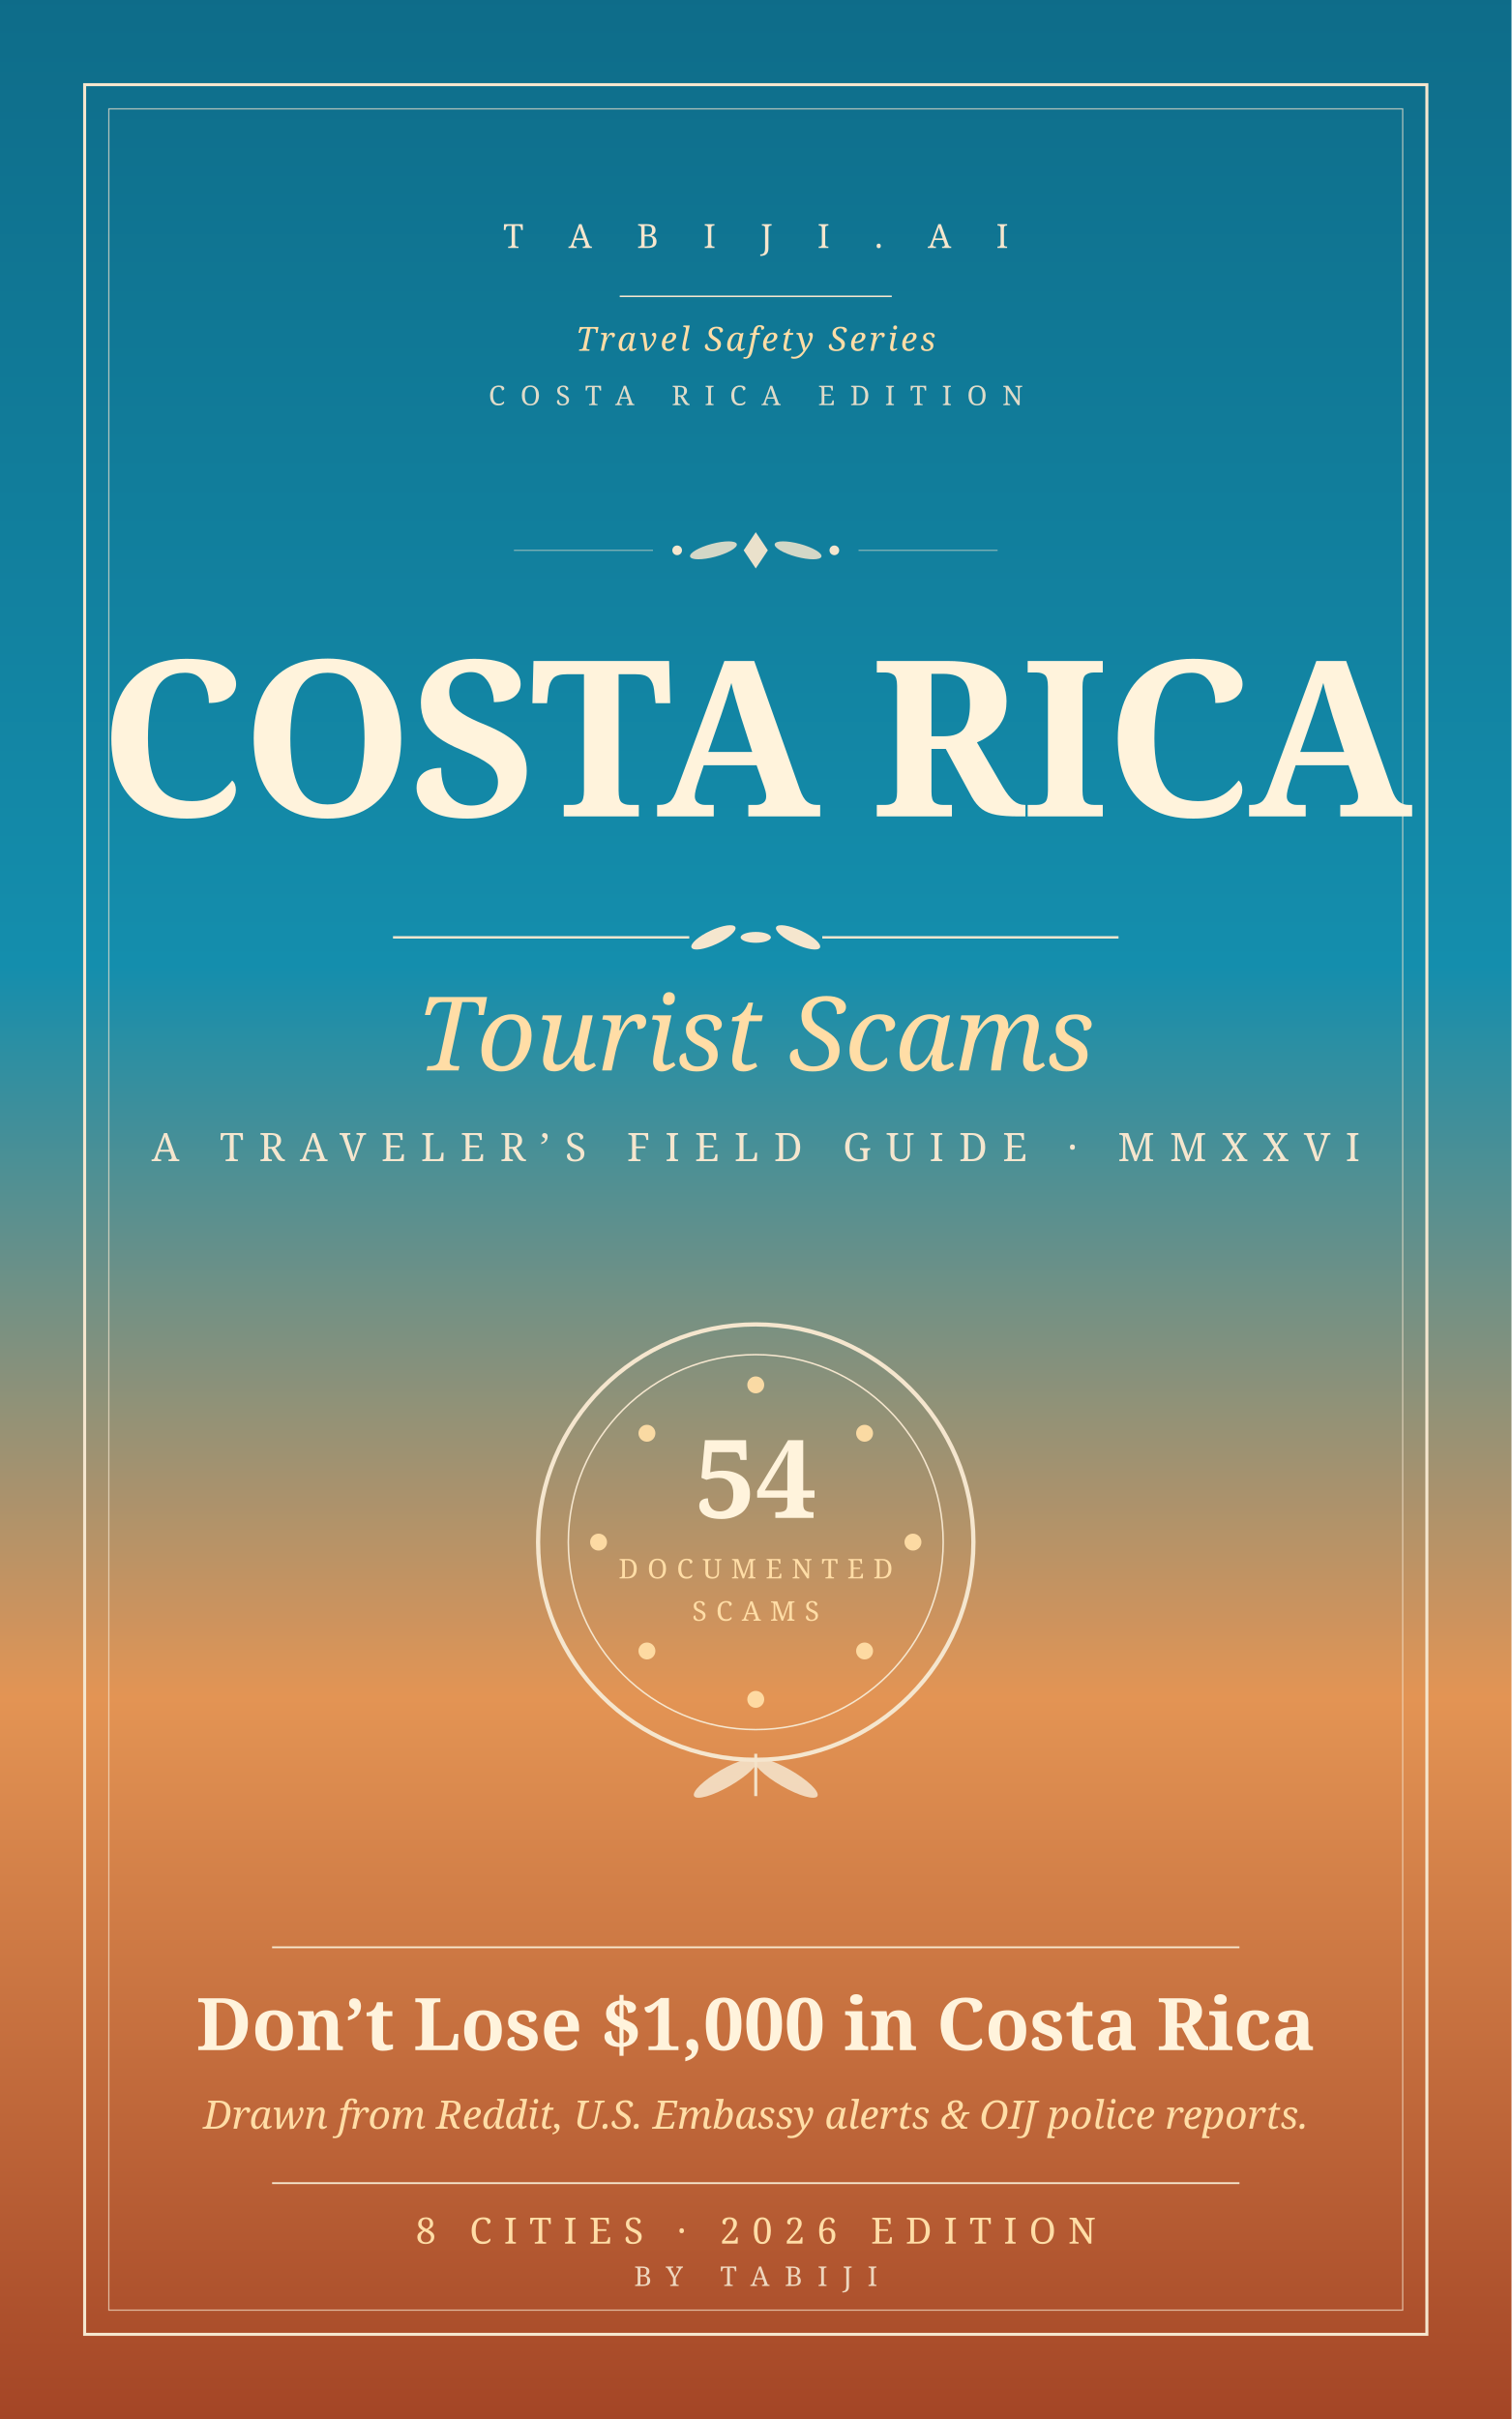
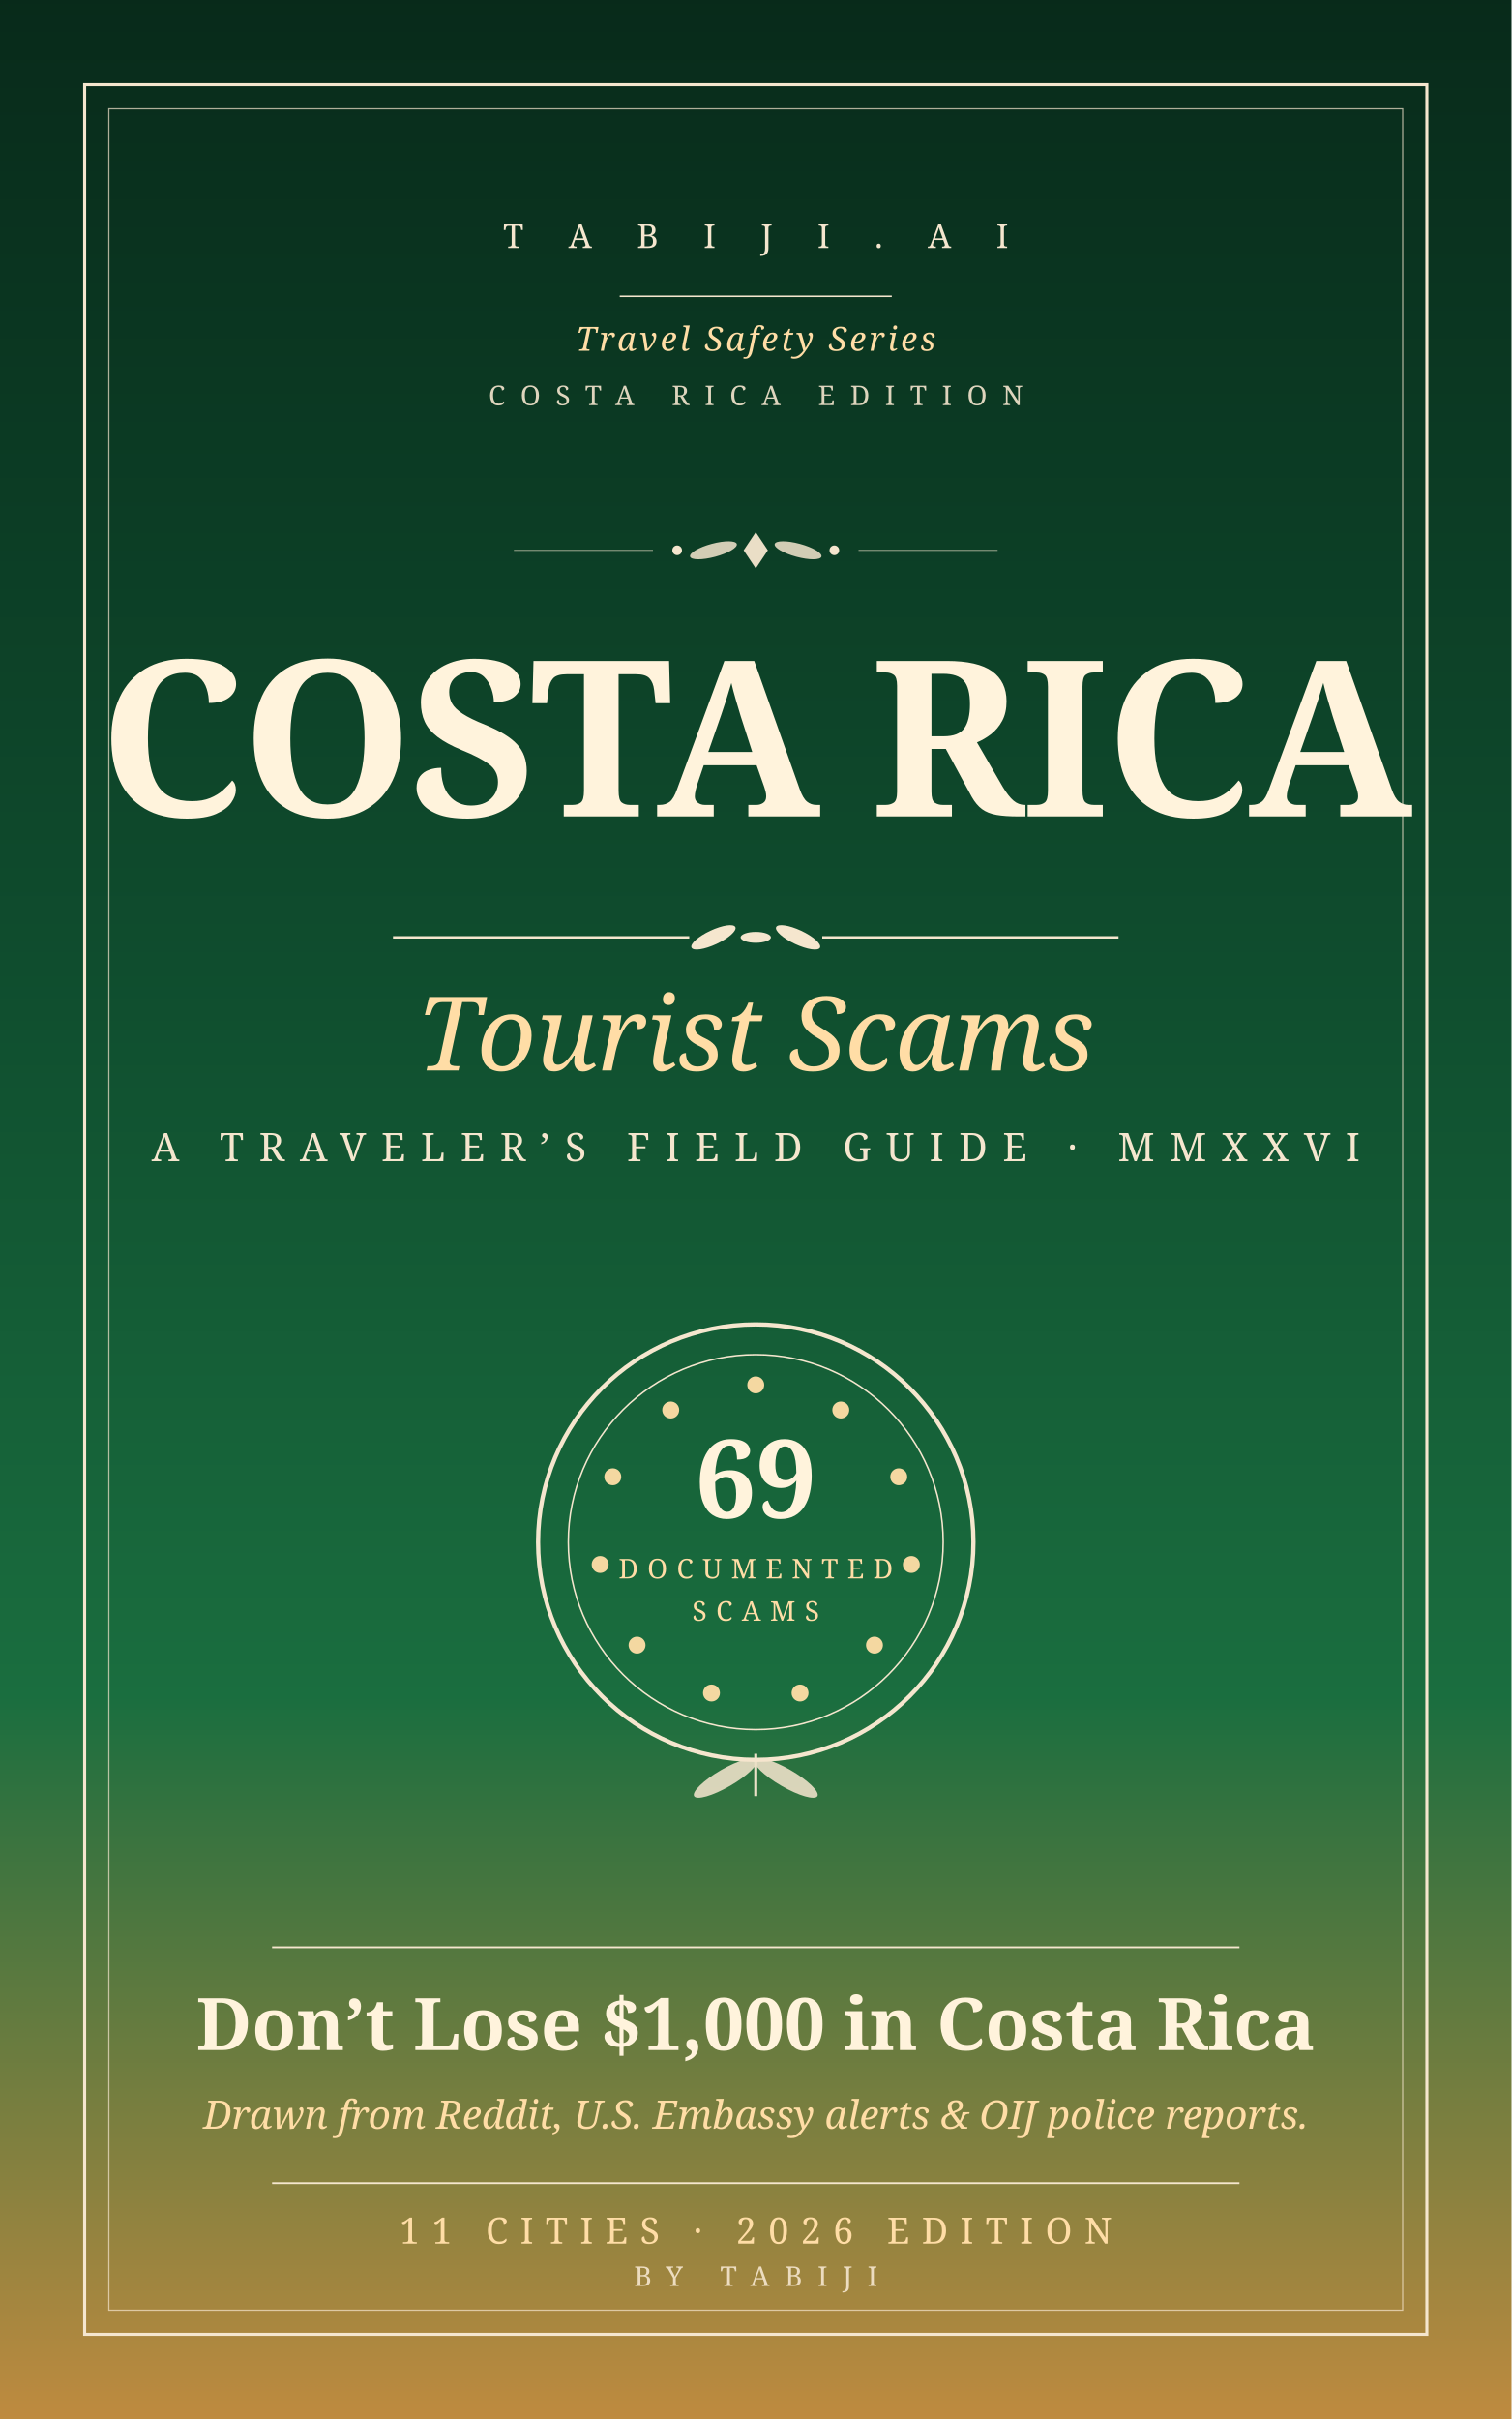
<svg xmlns="http://www.w3.org/2000/svg" viewBox="0 0 500 800" preserveAspectRatio="xMidYMid meet">
  <defs>
    <linearGradient id="crSky" x1="0" x2="0" y1="0" y2="1">
-       <stop offset="0" stop-color="#0E6C89" />
-       <stop offset="0.40" stop-color="#148EAD" />
-       <stop offset="0.70" stop-color="#E39454" />
-       <stop offset="1" stop-color="#A34425" />
+       <stop offset="0" stop-color="#082A1A" />
+       <stop offset="0.40" stop-color="#0F4D2E" />
+       <stop offset="0.70" stop-color="#1A6E3F" />
+       <stop offset="1" stop-color="#C18B3F" />
    </linearGradient>
  </defs>
  <rect width="500" height="800" fill="url(#crSky)" />
  <rect x="28" y="28" width="444" height="744" fill="none" stroke="#F5E6CE" stroke-width="1" />
  <rect x="36" y="36" width="428" height="728" fill="none" stroke="#F5E6CE" stroke-width="0.4" opacity="0.7" />
  <text x="250" y="82" font-family="Georgia, serif" font-size="11" letter-spacing="6" fill="#F5E6CE" text-anchor="middle">T A B I J I . A I</text>
  <line x1="205" y1="98" x2="295" y2="98" stroke="#F5E6CE" stroke-width="0.5" />
  <text x="250" y="116" font-family="Georgia, serif" font-style="italic" font-size="11" fill="#FFDDA6" text-anchor="middle" letter-spacing="1">Travel Safety Series</text>
  <text x="250" y="134" font-family="Georgia, serif" font-size="9" letter-spacing="5" fill="#F5E6CE" text-anchor="middle" opacity="0.9">COSTA RICA EDITION</text>
  <g transform="translate(250 182)" fill="#F5E6CE">
    <polygon points="0,-6 4,0 0,6 -4,0" opacity="0.95" />
    <ellipse cx="-14" cy="0" rx="8" ry="2.2" transform="rotate(-15 -14 0)" opacity="0.85" />
    <ellipse cx="14" cy="0" rx="8" ry="2.2" transform="rotate(15 14 0)" opacity="0.85" />
    <circle cx="-26" cy="0" r="1.6" />
    <circle cx="26" cy="0" r="1.6" />
    <line x1="-80" y1="0" x2="-34" y2="0" stroke="#F5E6CE" stroke-width="0.4" opacity="0.5" />
    <line x1="34" y1="0" x2="80" y2="0" stroke="#F5E6CE" stroke-width="0.4" opacity="0.5" />
  </g>
  <text x="250" y="270" font-family="Georgia, serif" font-weight="700" font-size="72" fill="#FFF3DC" text-anchor="middle" letter-spacing="-1">COSTA RICA</text>
  <g transform="translate(250 310)">
    <line x1="-120" y1="0" x2="-22" y2="0" stroke="#F5E6CE" stroke-width="0.8" />
    <line x1="22" y1="0" x2="120" y2="0" stroke="#F5E6CE" stroke-width="0.8" />
    <g fill="#F5E6CE">
      <ellipse cx="-14" cy="0" rx="8" ry="2.4" transform="rotate(-25 -14 0)" />
      <ellipse cx="0" cy="0" rx="5" ry="1.8" />
      <ellipse cx="14" cy="0" rx="8" ry="2.4" transform="rotate(25 14 0)" />
    </g>
  </g>
  <text x="250" y="354" font-family="Georgia, serif" font-style="italic" font-size="34" fill="#FFDDA6" text-anchor="middle">Tourist Scams</text>
  <text x="250" y="384" font-family="Georgia, serif" font-size="13" fill="#F5E6CE" text-anchor="middle" letter-spacing="5">A TRAVELER’S FIELD GUIDE · MMXXVI</text>
  <g transform="translate(250 510)">
    <circle cx="0" cy="0" r="72" fill="none" stroke="#F5E6CE" stroke-width="1.4" />
    <circle cx="0" cy="0" r="62" fill="none" stroke="#F5E6CE" stroke-width="0.5" />
    <g fill="#FFDDA6" opacity="0.95">
-       <circle cx="-52" cy="0" r="2.8" />
-       <circle cx="-36" cy="-36" r="2.8" />
      <circle cx="0" cy="-52" r="2.8" />
-       <circle cx="36" cy="-36" r="2.8" />
-       <circle cx="52" cy="0" r="2.8" />
-       <circle cx="36" cy="36" r="2.8" />
-       <circle cx="0" cy="52" r="2.8" />
-       <circle cx="-36" cy="36" r="2.8" />
+       <circle cx="28.13" cy="-43.69" r="2.8" />
+       <circle cx="47.30" cy="-21.61" r="2.8" />
+       <circle cx="51.47" cy="7.40" r="2.8" />
+       <circle cx="39.27" cy="34.07" r="2.8" />
+       <circle cx="14.65" cy="49.90" r="2.8" />
+       <circle cx="-14.65" cy="49.90" r="2.8" />
+       <circle cx="-39.27" cy="34.07" r="2.8" />
+       <circle cx="-51.47" cy="7.40" r="2.8" />
+       <circle cx="-47.30" cy="-21.61" r="2.8" />
+       <circle cx="-28.13" cy="-43.69" r="2.8" />
    </g>
    <g transform="translate(0 74)" fill="#F5E6CE" opacity="0.95">
      <path d="M 0 -4 L 0 10" stroke="#F5E6CE" stroke-width="1" fill="none" />
      <ellipse cx="-10" cy="4" rx="12" ry="3" transform="rotate(-30 -10 4)" opacity="0.9" />
      <ellipse cx="10" cy="4" rx="12" ry="3" transform="rotate(30 10 4)" opacity="0.9" />
    </g>
-     <text x="0" y="-8" font-family="Georgia, serif" font-weight="700" font-size="36" fill="#FFF3DC" text-anchor="middle">54</text>
+     <text x="0" y="-8" font-family="Georgia, serif" font-weight="700" font-size="36" fill="#FFF3DC" text-anchor="middle">69</text>
    <text x="0" y="12" font-family="Georgia, serif" font-size="9" fill="#FFDDA6" text-anchor="middle" letter-spacing="3">DOCUMENTED</text>
    <text x="0" y="26" font-family="Georgia, serif" font-size="9" fill="#FFDDA6" text-anchor="middle" letter-spacing="3">SCAMS</text>
  </g>
  <line x1="90" y1="644" x2="410" y2="644" stroke="#F5E6CE" stroke-width="0.6" />
  <text x="250" y="678" font-family="Georgia, serif" font-weight="700" font-size="24" fill="#FFF3DC" text-anchor="middle">Don’t Lose $1,000 in Costa Rica</text>
  <text x="250" y="704" font-family="Georgia, serif" font-style="italic" font-size="13" fill="#FFDDA6" text-anchor="middle">Drawn from Reddit, U.S. Embassy alerts &amp; OIJ police reports.</text>
  <line x1="90" y1="722" x2="410" y2="722" stroke="#F5E6CE" stroke-width="0.6" />
-   <text x="250" y="742" font-family="Georgia, serif" font-size="12" fill="#FFDDA6" text-anchor="middle" letter-spacing="4">8 CITIES · 2026 EDITION</text>
+   <text x="250" y="742" font-family="Georgia, serif" font-size="12" fill="#FFDDA6" text-anchor="middle" letter-spacing="4">11 CITIES · 2026 EDITION</text>
  <text x="250" y="756" font-family="Georgia, serif" font-size="9" fill="#F5E6CE" text-anchor="middle" letter-spacing="5" opacity="0.9">BY TABIJI</text>
</svg>
